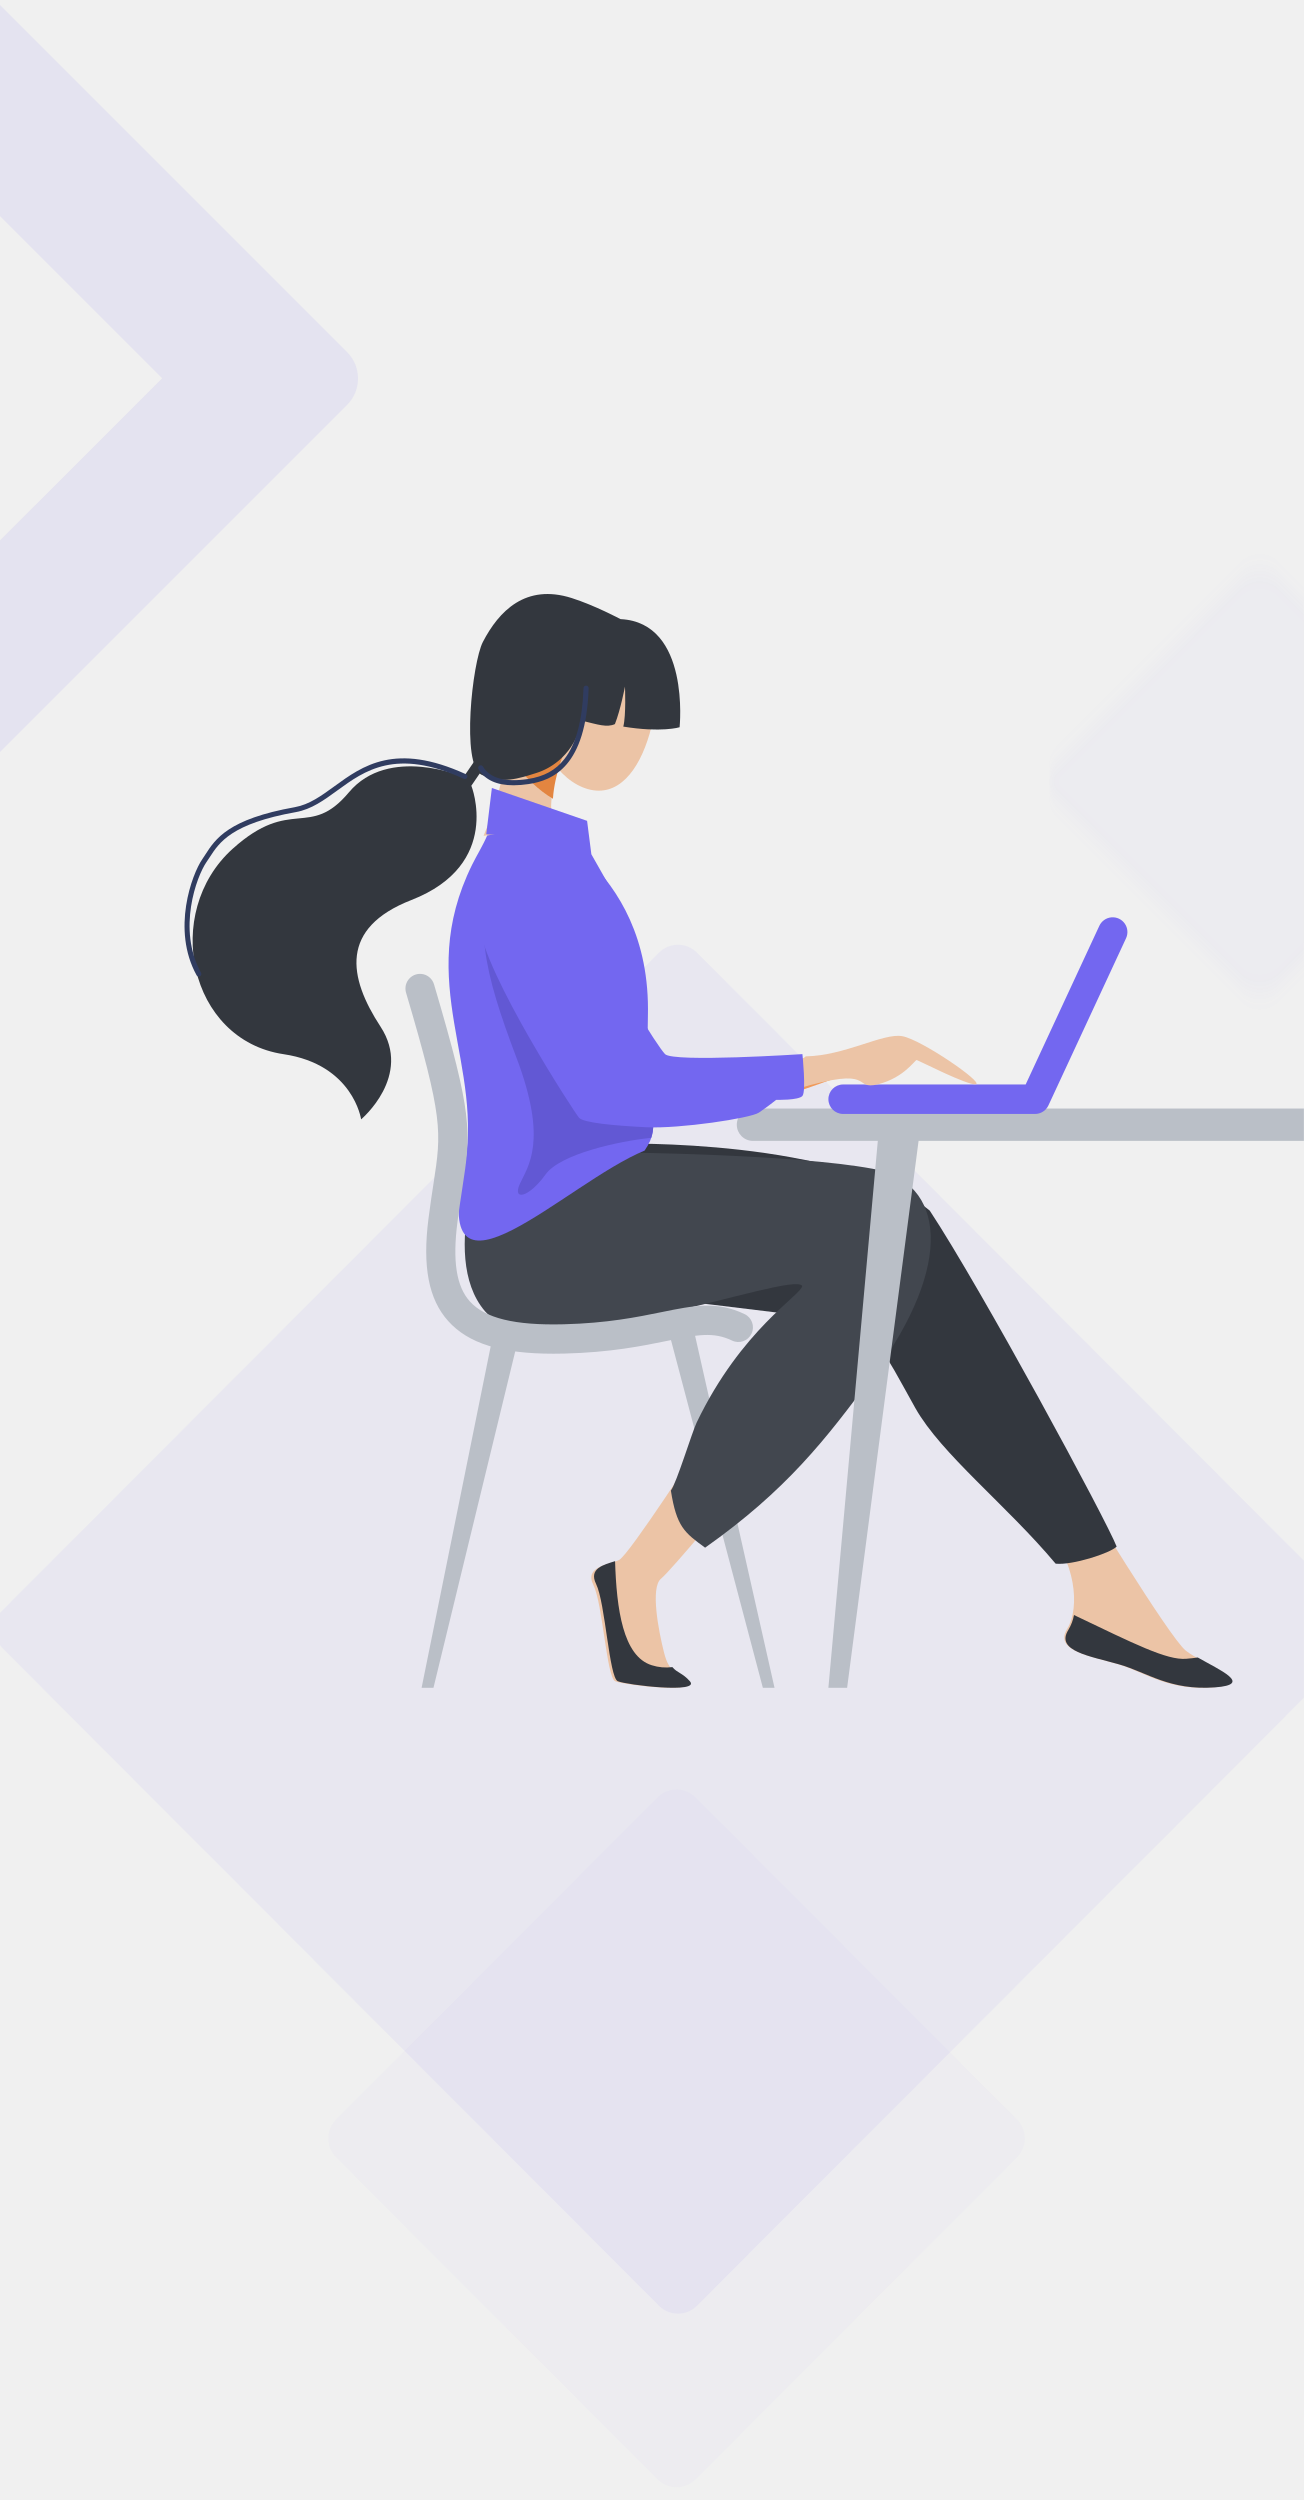
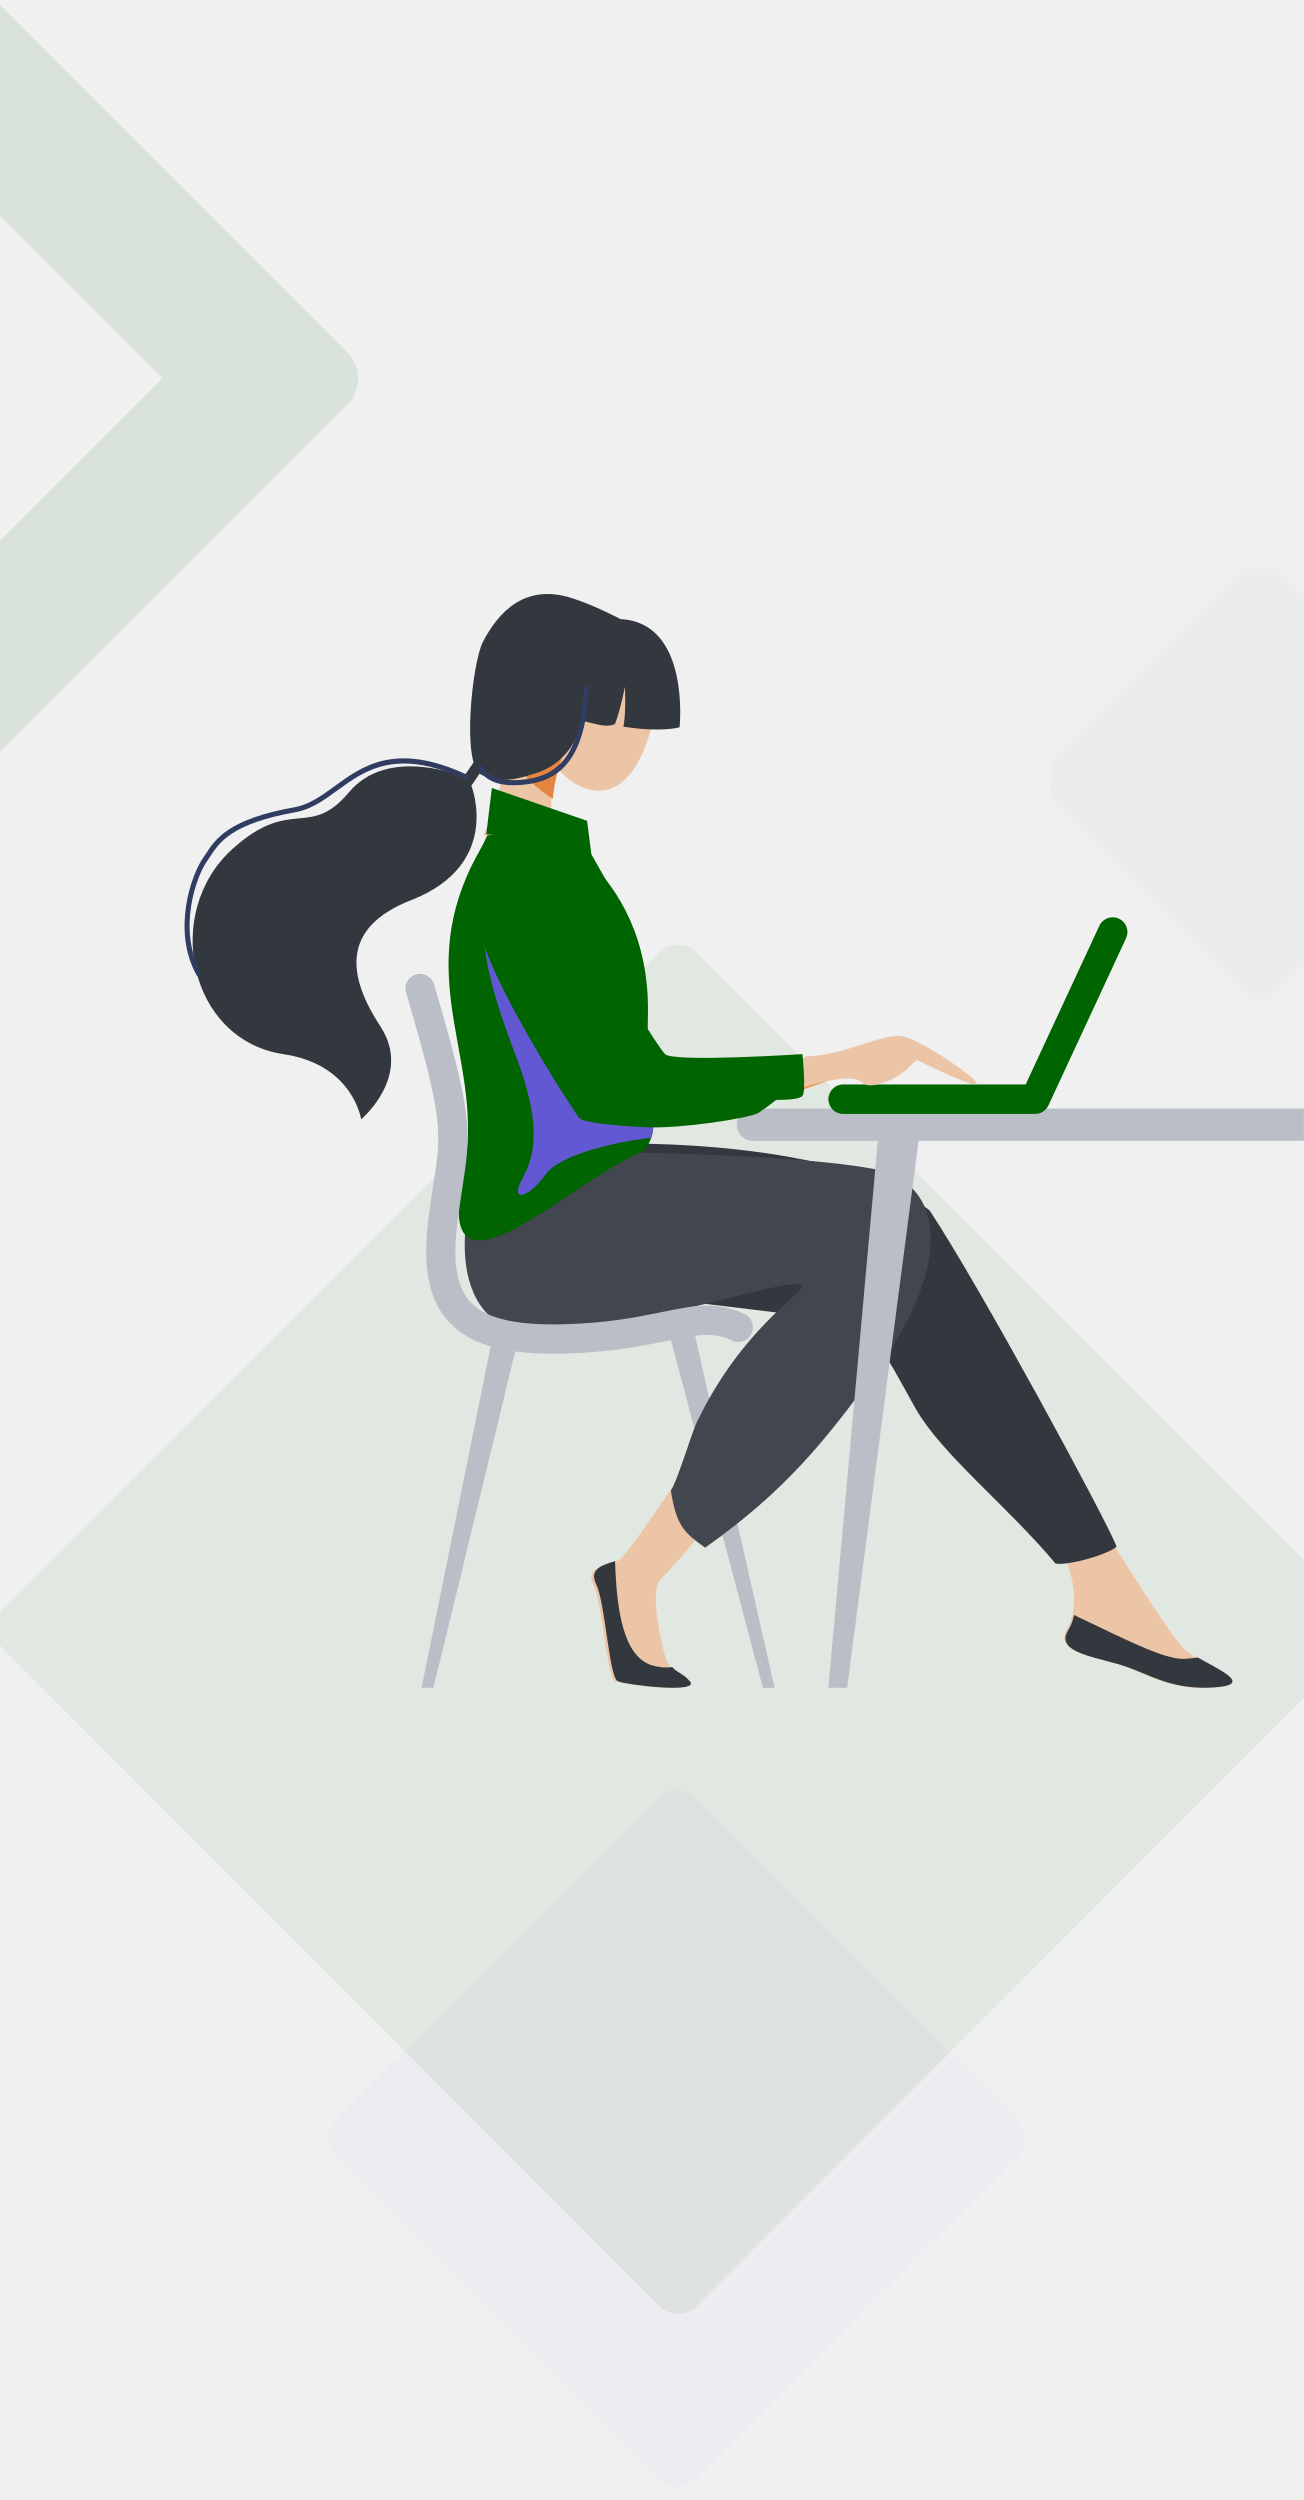
<svg xmlns="http://www.w3.org/2000/svg" xmlns:xlink="http://www.w3.org/1999/xlink" width="484px" height="928px" viewBox="0 0 484 928" version="1.1">
  <defs>
    <rect id="path-1" x="0" y="0" width="484" height="928" />
    <filter x="-7.7%" y="-7.7%" width="115.4%" height="115.4%" filterUnits="objectBoundingBox" id="filter-3">
      <feGaussianBlur stdDeviation="3" in="SourceGraphic" />
    </filter>
  </defs>
  <g id="📝-Pages-New" stroke="none" stroke-width="1" fill="none" fill-rule="evenodd">
    <g id="Create-Account" transform="translate(0, -120)">
      <g id="Illustrations" transform="translate(0, 37)">
        <g id="illustration" transform="translate(0, 83)">
          <mask id="mask-2" fill="white">
            <use xlink:href="#path-1" />
          </mask>
          <g id="Mask" />
          <g id="Shape" mask="url(#mask-2)">
            <g transform="translate(171.7812, 447.6396) rotate(-270) translate(-171.7812, -447.6396) translate(-308.2188, 68.63965)" id="Rectangle">
              <path d="M741.645,205.146 L910.489,205.303 C916.004,205.308 920.474,209.778 920.479,215.294 L920.636,384.137 C920.641,389.66 916.168,394.141 910.645,394.146 C910.639,394.146 910.633,394.146 910.627,394.146 L741.783,393.99 C736.268,393.985 731.798,389.515 731.793,383.999 L731.636,215.156 C731.631,209.633 736.104,205.152 741.627,205.146 C741.633,205.146 741.639,205.146 741.645,205.146 Z" fill="#7666F8" fill-rule="evenodd" opacity="0.026" transform="translate(826.136, 299.6463) rotate(-45) translate(-826.136, -299.6463) " />
-               <path d="M274.258,24.85 L370.793,24.939 C376.309,24.944 380.779,29.414 380.784,34.93 L380.873,131.465 C380.878,136.988 376.405,141.469 370.883,141.474 C370.876,141.474 370.87,141.474 370.864,141.474 L274.329,141.385 C268.814,141.379 264.344,136.909 264.339,131.394 L264.249,34.859 C264.244,29.336 268.717,24.855 274.24,24.85 C274.246,24.85 274.252,24.85 274.258,24.85 Z" fill="#7367F0" fill-rule="evenodd" opacity="0.038" filter="url(#filter-3)" transform="translate(322.5612, 83.16192) rotate(-45) translate(-322.5612, -83.16192) " />
-               <path d="M464.544,116.53 L809.409,116.85 C814.925,116.855 819.395,121.325 819.4,126.841 L819.72,471.706 C819.725,477.229 815.252,481.71 809.729,481.715 C809.723,481.715 809.717,481.715 809.711,481.715 L464.846,481.395 C459.33,481.39 454.86,476.92 454.855,471.404 L454.535,126.54 C454.53,121.017 459.003,116.535 464.526,116.53 C464.532,116.53 464.538,116.53 464.544,116.53 Z" fill="#7367F0" fill-rule="evenodd" opacity="0.066" transform="translate(637.1275, 299.1227) rotate(-45) translate(-637.1275, -299.1227) " />
-               <path d="M281.011,462.801 C288.681,462.801 294.898,469.006 294.898,476.661 L294.898,692.882 C294.898,700.537 288.681,706.742 281.011,706.742 L64.389,706.742 C56.72,706.742 50.503,700.537 50.503,692.882 L50.503,476.661 C50.503,469.006 56.72,462.801 64.389,462.801 L281.011,462.801 Z M239.353,518.241 L106.047,518.241 L106.047,651.3 L239.353,651.3 L239.353,518.241 Z" fill="#7367F0" fill-rule="nonzero" opacity="0.09" transform="translate(172.7002, 584.7714) rotate(-45) translate(-172.7002, -584.7714) " />
+               <path d="M274.258,24.85 L370.793,24.939 C376.309,24.944 380.779,29.414 380.784,34.93 L380.873,131.465 C380.878,136.988 376.405,141.469 370.883,141.474 C370.876,141.474 370.87,141.474 370.864,141.474 L274.329,141.385 C268.814,141.379 264.344,136.909 264.339,131.394 L264.249,34.859 C264.244,29.336 268.717,24.855 274.24,24.85 C274.246,24.85 274.252,24.85 274.258,24.85 Z" fill="#006400" fill-rule="evenodd" opacity="0.038" filter="url(#filter-3)" transform="translate(322.5612, 83.16192) rotate(-45) translate(-322.5612, -83.16192) " />
+               <path d="M464.544,116.53 L809.409,116.85 C814.925,116.855 819.395,121.325 819.4,126.841 L819.72,471.706 C819.725,477.229 815.252,481.71 809.729,481.715 C809.723,481.715 809.717,481.715 809.711,481.715 L464.846,481.395 C459.33,481.39 454.86,476.92 454.855,471.404 L454.535,126.54 C454.53,121.017 459.003,116.535 464.526,116.53 C464.532,116.53 464.538,116.53 464.544,116.53 Z" fill="#006400" fill-rule="evenodd" opacity="0.066" transform="translate(637.1275, 299.1227) rotate(-45) translate(-637.1275, -299.1227) " />
+               <path d="M281.011,462.801 C288.681,462.801 294.898,469.006 294.898,476.661 L294.898,692.882 C294.898,700.537 288.681,706.742 281.011,706.742 L64.389,706.742 C56.72,706.742 50.503,700.537 50.503,692.882 L50.503,476.661 C50.503,469.006 56.72,462.801 64.389,462.801 L281.011,462.801 Z M239.353,518.241 L106.047,518.241 L106.047,651.3 L239.353,651.3 L239.353,518.241 Z" fill="#006400" fill-rule="nonzero" opacity="0.09" transform="translate(172.7002, 584.7714) rotate(-45) translate(-172.7002, -584.7714) " />
            </g>
          </g>
          <g id="Untitled-1" mask="url(#mask-2)">
            <g transform="translate(322, 423.5) scale(-1, 1) translate(-322, -423.5) translate(68, 220)">
              <rect id="Rectangle" fill="#BABFC7" fill-rule="evenodd" x="0.5" y="191.5" width="302" height="12" rx="6" />
              <path d="M374.566,41.156 C378.646,55.297 368.685,69.869 357.716,72.93 C346.747,75.991 338.915,66.384 334.835,52.243 C330.754,38.102 336.344,24.16 347.316,21.099 C358.289,18.037 370.49,27.019 374.566,41.156 Z" id="Path" fill="#ECC4A6" fill-rule="nonzero" />
              <path d="M314.941,314.5 C314.941,314.5 342.479,357.212 346.2,359.071 C349.922,360.929 359.217,361.389 355.732,368.343 C352.247,375.296 350.85,402.699 347.609,404.093 C344.367,405.488 316.461,408.729 320.646,404.093 C324.832,399.457 327.404,401.775 329.516,393.415 C331.629,385.055 334.592,369.27 330.642,366.021 C326.693,362.772 302.5,333.546 302.5,333.546 L314.941,314.5 Z" id="Path" fill="#ECC4A6" fill-rule="nonzero" />
              <path d="M175.522,332.5 C175.522,332.5 142.054,387.732 135.854,392.696 C129.655,397.661 109.208,405.112 125.938,406.351 C142.668,407.591 150.728,400.767 161.266,397.661 C171.805,394.555 184.815,392.696 179.857,384.63 C174.899,376.563 176.96,358.95 187.65,347.778 C198.339,336.605 175.522,332.5 175.522,332.5 Z" id="Path" fill="#ECC4A6" fill-rule="nonzero" />
              <path d="M346.709,204.542 C346.709,204.542 263.767,202.372 230.883,229.371 C211.648,258.546 165.116,344.628 161.5,354.099 C163.982,356.582 177.944,361.071 184.146,360.44 C202.452,338.609 226.644,319.729 236.265,302.604 C248.125,281.497 251.78,270.946 271.011,269.082 C290.243,267.219 333.681,261.014 346.709,261.014 C359.738,261.014 346.709,204.542 346.709,204.542 Z" id="Path" fill="#33373E" fill-rule="evenodd" />
              <polygon id="Path" fill="#BABFC7" fill-rule="evenodd" points="419.5 406.5 415.094 406.5 383.5 276.5 393.192 276.5" />
              <polygon id="Path" fill="#BABFC7" fill-rule="evenodd" points="288.5 406.5 292.831 406.5 328.5 271.5 318.962 271.5" />
              <path d="M393.965,199.5 L345.631,207.81 C345.631,207.81 281.401,208.398 252.039,213.851 C225.328,218.804 221.381,249.041 252.039,290.693 C269.448,314.348 284.167,333.231 314.267,354.5 C321.927,348.897 324.853,346.766 326.972,333.301 C324.791,330.323 319.152,311.695 317.402,308.049 C300.754,273.369 278.529,260.754 278.207,257.344 C281.936,251.303 377.041,288.837 395.952,266.756 C414.025,245.673 393.965,199.5 393.965,199.5 Z" id="Path" fill="#42474F" fill-rule="evenodd" />
-               <path d="M395.121,90.048 C382.403,88.267 369.448,90.682 357.335,99.432 C346.746,110.202 334.768,127.964 335.501,157.263 C336.435,194.468 329.731,196.859 336.722,207.091 C365.877,219.088 415.742,270.731 403.997,215.384 C395.498,175.312 422.648,145.437 400.744,100.984 C398.96,97.366 396.734,93.859 395.121,90.048 Z" id="Path" fill="#7367F0" fill-rule="evenodd" />
+               <path d="M395.121,90.048 C382.403,88.267 369.448,90.682 357.335,99.432 C346.746,110.202 334.768,127.964 335.501,157.263 C336.435,194.468 329.731,196.859 336.722,207.091 C365.877,219.088 415.742,270.731 403.997,215.384 C395.498,175.312 422.648,145.437 400.744,100.984 C398.96,97.366 396.734,93.859 395.121,90.048 Z" id="Path" fill="#006400" fill-rule="evenodd" />
              <path d="M335.498,171.112 C334.93,190.544 332.176,196.271 334.281,202.362 C346.208,203.575 368.021,208.333 373.471,215.932 C379.695,224.628 385.919,225.869 383.029,219.452 C380.139,213.036 372.432,203.916 384.278,172.643 C396.123,141.37 401.733,120.247 390.113,98.5 L335.498,171.112 Z" id="Path" fill="#6258D4" fill-rule="evenodd" />
              <path d="M396.5,90.246 C388.623,72.001 386.689,51.5 386.689,51.5 L366.069,57.461 C366.069,57.461 377.767,83.144 366.537,92.318 C363.736,94.578 361.054,96.975 358.5,99.5 C370.682,90.872 383.71,88.49 396.5,90.246 Z" id="Path" fill="#ECC4A6" fill-rule="nonzero" />
              <path d="M386.697,55.273 C385.478,54.211 383.97,52.886 382.346,51.5 L365.535,56.358 L365.5,56.445 C365.89,57.355 370.175,67.105 370.748,76.5 C375.758,73.531 381.239,68.692 387.5,60.237 C387.177,58.36 386.908,56.685 386.697,55.273 Z" id="Path" fill="#E38540" fill-rule="nonzero" />
              <path d="M381.471,96.089 C360.285,103.481 362.634,125.826 343.132,158.73 C333.041,175.768 323.681,175.515 323.681,175.515 C306.199,175.425 288.737,174.32 271.384,172.204 C253.457,170.013 252.321,175.347 264.77,179.806 C289.917,188.798 316.009,198.482 337.052,196.147 C358.094,193.813 394.076,140.121 395.931,126.145 C398.499,106.827 392.142,92.358 381.471,96.089 Z" id="Path" fill="#F09959" fill-rule="nonzero" />
              <path d="M370.55,282.5 C369.239,282.5 367.901,282.5 366.524,282.449 C349.356,282.022 337.673,279.637 328.283,277.721 C317.319,275.483 311.266,274.248 304.251,277.624 C301.552,278.919 298.319,277.771 297.03,275.06 C295.741,272.349 296.884,269.101 299.583,267.807 C309.885,262.865 318.506,264.625 330.437,267.061 C339.413,268.89 350.579,271.171 366.791,271.575 C384.937,272.03 396.002,269.326 401.598,263.078 C406.595,257.511 408.056,248.159 406.196,233.645 C405.562,228.68 404.924,224.55 404.363,220.902 C402.781,210.622 401.737,203.807 403.033,193.317 C404.232,183.566 407.449,170.574 414.894,145.387 C415.447,143.524 416.947,142.099 418.829,141.648 C420.711,141.198 422.689,141.79 424.019,143.202 C425.348,144.615 425.827,146.632 425.274,148.495 C411.402,195.431 412.125,200.004 415.068,219.243 C415.637,222.953 416.282,227.157 416.936,232.262 C419.229,250.16 416.909,262.266 409.638,270.367 C402.162,278.7 390.019,282.5 370.55,282.5 Z" id="Path" fill="#BABFC7" fill-rule="evenodd" />
              <path d="M177.335,379.5 C154.927,390.197 142.865,396.327 135.685,395.744 C133.988,395.607 132.563,395.435 131.392,395.256 C123.4,399.866 110.648,405.318 124.997,406.354 C141.882,407.573 150.01,400.86 160.644,397.805 C171.278,394.75 184.406,392.921 179.403,384.986 C178.388,383.29 177.688,381.433 177.335,379.5 L177.335,379.5 Z" id="Path" fill="#33373E" fill-rule="evenodd" />
              <path d="M347.686,359.5 C347.145,377.24 344.749,394.82 334.075,398.134 C331.596,398.929 328.977,399.166 326.399,398.828 C324.721,400.939 322.672,400.963 319.924,404.069 C315.771,408.752 343.448,405.478 346.676,404.069 C349.904,402.66 351.282,374.992 354.737,367.956 C357.581,362.185 351.862,360.835 347.686,359.5 Z" id="Path" fill="#33373E" fill-rule="evenodd" />
-               <path d="M263.032,193.5 L191.785,193.5 C189.659,193.499 187.725,192.264 186.829,190.335 L158.037,128.335 C157.186,126.558 157.356,124.462 158.481,122.845 C159.606,121.228 161.512,120.342 163.473,120.523 C165.433,120.705 167.144,121.928 167.953,123.724 L195.273,182.558 L263.032,182.558 C266.052,182.558 268.5,185.007 268.5,188.029 C268.5,191.05 266.052,193.5 263.032,193.5 L263.032,193.5 Z" id="Path" fill="#7367F0" fill-rule="evenodd" />
+               <path d="M263.032,193.5 L191.785,193.5 C189.659,193.499 187.725,192.264 186.829,190.335 L158.037,128.335 C157.186,126.558 157.356,124.462 158.481,122.845 C159.606,121.228 161.512,120.342 163.473,120.523 C165.433,120.705 167.144,121.928 167.953,123.724 L195.273,182.558 L263.032,182.558 C266.052,182.558 268.5,185.007 268.5,188.029 C268.5,191.05 266.052,193.5 263.032,193.5 L263.032,193.5 Z" id="Path" fill="#006400" fill-rule="evenodd" />
              <path d="M276.893,172.117 C262.488,171.907 248.205,163.378 241.108,164.624 C234.011,165.87 210.837,181.837 213.752,182.458 C216.668,183.079 235.051,173.623 235.695,173.479 C236.34,173.336 240.287,180.028 250.1,182.485 C259.913,184.943 250.167,175.183 280.582,184.306 C300.341,190.242 276.893,172.117 276.893,172.117 Z" id="Path" fill="#ECC4A6" fill-rule="nonzero" />
-               <path d="M393.418,72.5 L395.5,89.677 C395.5,89.677 377.181,90.795 368.067,96.055 C358.953,101.315 345.5,116.5 345.5,116.5 L356.488,97.106 L358.074,84.697 L393.418,72.5 Z" id="Path" fill="#7367F0" fill-rule="evenodd" />
-               <path d="M385.319,93.839 C371.57,91.265 365.21,103.569 356.297,123.659 C347.383,143.748 332.168,168.141 329.134,171.289 C326.099,174.437 278.145,171.289 278.145,171.289 C278.145,171.289 276.694,185.164 278.145,186.82 C279.596,188.475 287.885,188.269 287.885,188.269 C287.885,188.269 291.203,190.917 294.311,193.011 C297.419,195.104 323.748,199.039 335.975,198.438 C348.202,197.837 359.401,196.779 361.058,194.914 C362.715,193.05 396.087,141.694 398.163,123.264 C400.239,104.833 392.334,95.157 385.319,93.839 Z" id="Path" fill="#7367F0" fill-rule="evenodd" />
+               <path d="M393.418,72.5 L395.5,89.677 C395.5,89.677 377.181,90.795 368.067,96.055 C358.953,101.315 345.5,116.5 345.5,116.5 L356.488,97.106 L358.074,84.697 L393.418,72.5 Z" id="Path" fill="#006400" fill-rule="evenodd" />
+               <path d="M385.319,93.839 C371.57,91.265 365.21,103.569 356.297,123.659 C347.383,143.748 332.168,168.141 329.134,171.289 C326.099,174.437 278.145,171.289 278.145,171.289 C278.145,171.289 276.694,185.164 278.145,186.82 C279.596,188.475 287.885,188.269 287.885,188.269 C287.885,188.269 291.203,190.917 294.311,193.011 C297.419,195.104 323.748,199.039 335.975,198.438 C348.202,197.837 359.401,196.779 361.058,194.914 C362.715,193.05 396.087,141.694 398.163,123.264 C400.239,104.833 392.334,95.157 385.319,93.839 Z" id="Path" fill="#006400" fill-rule="evenodd" />
              <path d="M345.657,9.821 C319.657,11.06 323.732,49.956 323.732,49.956 C323.732,49.956 330.488,52.032 344.633,49.713 C343.546,45.537 344.012,34.871 344.012,34.871 C344.012,34.871 345.657,43.527 347.745,48.783 C350.733,50.149 354.117,48.937 359.872,47.556 C362.825,59.905 371.172,65.138 376.888,66.924 C383.202,68.9 389.884,71.254 397.346,67.542 C404.808,63.829 400.707,25.902 396.745,18.273 C390.796,6.827 380.912,-3.423 363.81,1.987 C355.234,4.704 345.657,9.821 345.657,9.821 Z" id="Path" fill="#33373E" fill-rule="nonzero" />
              <path d="M390.5,56.261 L401.038,71.661 C401.038,71.661 389.362,100.865 423.317,114.099 C449.911,124.463 446.776,142.721 434.762,161.071 C422.748,179.421 441.954,195.5 441.954,195.5 C441.954,195.5 444.88,175.159 470.721,171.317 C505.953,166.084 515.929,118.727 489.615,95.048 C467.836,75.454 461.214,91.683 446.473,74.099 C431.731,56.515 403.907,68.389 403.907,68.389 L393.707,53.5 L390.5,56.261 Z" id="Path" fill="#33373E" fill-rule="nonzero" />
              <path d="M502.209,142.5 C502.05,142.501 501.894,142.462 501.755,142.385 C501.533,142.268 501.368,142.068 501.295,141.83 C501.222,141.592 501.248,141.334 501.367,141.115 C510.289,124.92 503.012,105.3 499.346,99.984 C498.958,99.422 498.59,98.849 498.183,98.245 C494.579,92.667 490.095,85.727 466.171,81.453 C460.407,80.426 455.74,77.029 450.803,73.432 C440.601,66.004 429.035,57.583 403.911,69.055 C403.599,69.229 403.214,69.214 402.917,69.015 C402.62,68.816 402.462,68.468 402.508,68.116 C402.554,67.764 402.797,67.467 403.136,67.35 C429.271,55.425 441.311,64.188 451.935,71.921 C456.695,75.383 461.19,78.657 466.52,79.614 C491.259,84.031 495.999,91.355 499.789,97.237 C500.176,97.83 500.533,98.391 500.906,98.93 C504.75,104.496 512.387,125.054 503.027,142.015 C502.862,142.311 502.55,142.496 502.209,142.5 L502.209,142.5 Z" id="Path" fill="#303C60" fill-rule="nonzero" />
              <path d="M385.359,71.5 C383.504,71.489 381.653,71.339 379.82,71.053 C370.698,69.688 358.461,64.51 357.5,35.428 C357.511,34.924 357.914,34.517 358.418,34.501 C358.922,34.484 359.351,34.864 359.395,35.365 C359.785,47.355 362.17,56.222 366.471,61.727 C369.736,65.91 374.068,68.277 380.093,69.179 C388.535,70.443 394.131,68.888 396.723,64.553 C396.898,64.26 397.216,64.082 397.557,64.087 C397.898,64.091 398.211,64.277 398.378,64.574 C398.545,64.872 398.54,65.236 398.366,65.529 C395.988,69.498 391.625,71.5 385.359,71.5 Z" id="Path" fill="#303C60" fill-rule="nonzero" />
              <polygon id="Path" fill="#BABFC7" fill-rule="evenodd" points="268.5 406.5 261.548 406.5 234.5 199.5 249.795 199.5" />
            </g>
          </g>
        </g>
      </g>
    </g>
  </g>
</svg>
